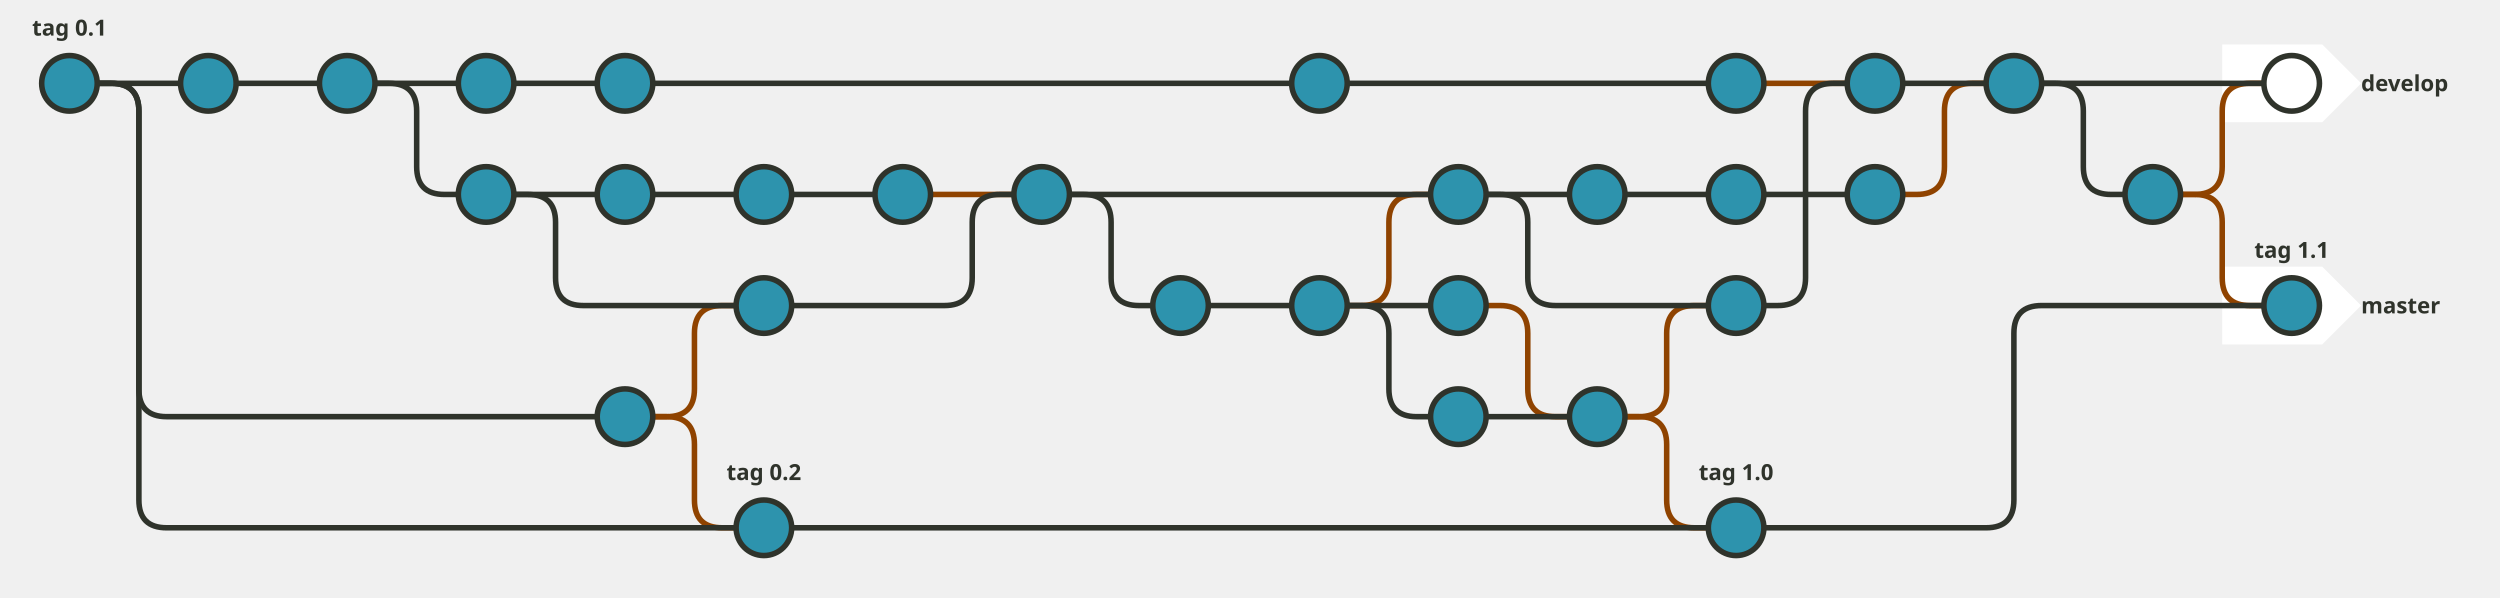
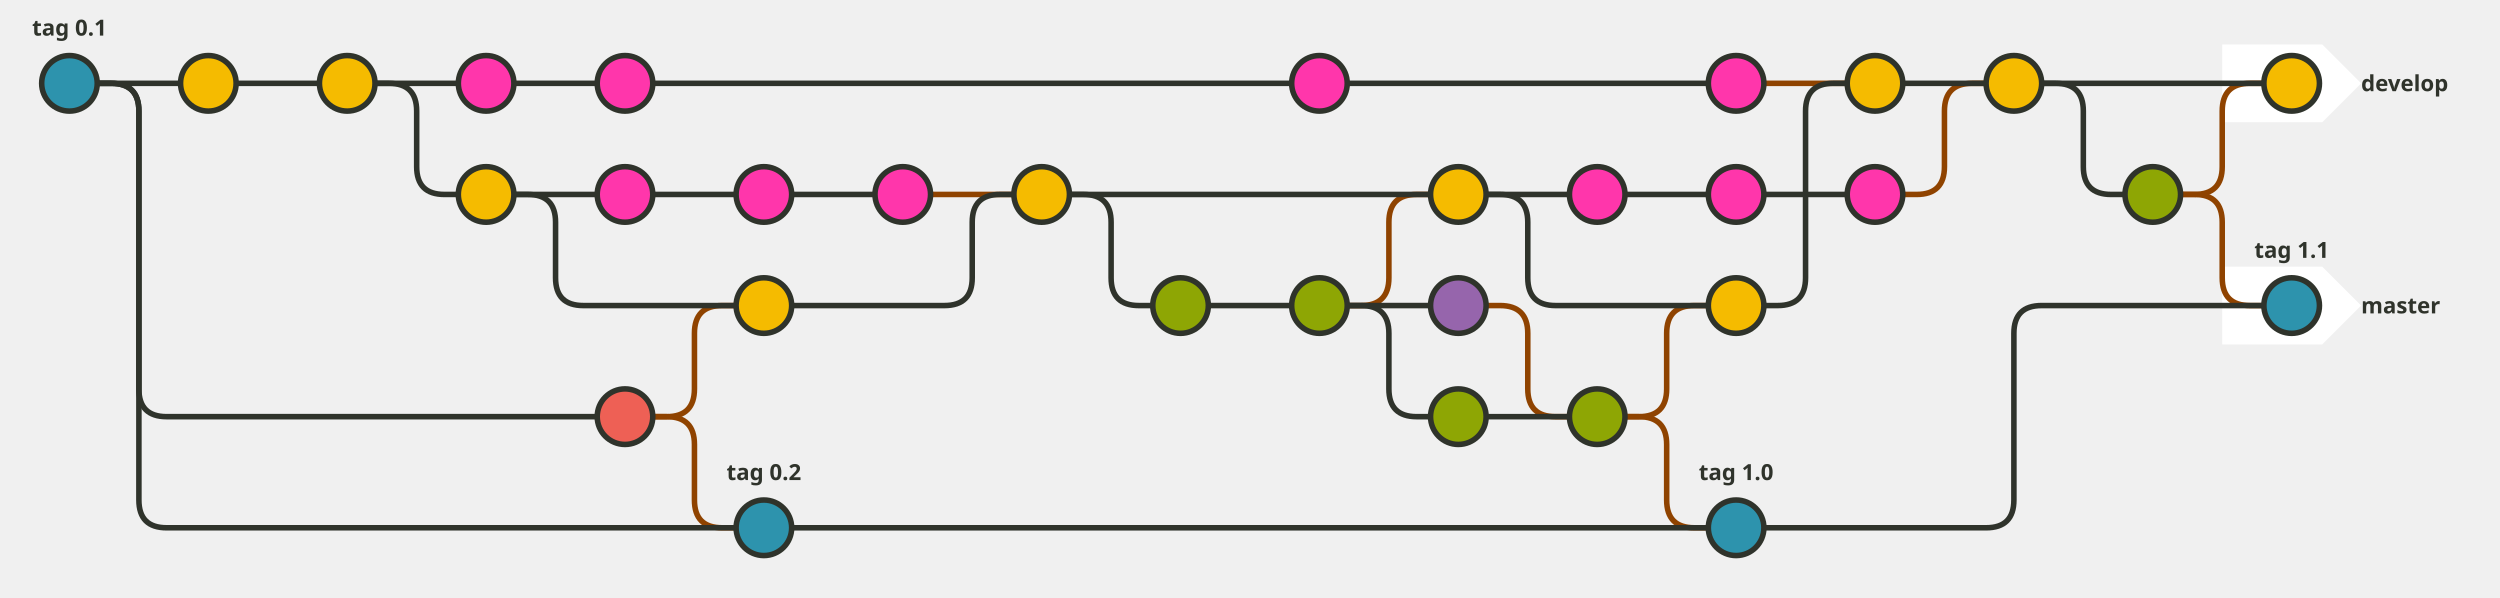
<svg xmlns="http://www.w3.org/2000/svg" id="svg20220701-5-1" width="100%" viewBox="0 0 1800 430">
  <style>
      #svg20220701-5-1 {
        border: 1px solid #e8e8e8;
        background-color: #f5f5f5;
      }
      .svg20220701-5-t1 {
        font-family: sans-serif;
        font-size: 16px;
        font-weight: bold;
        dominant-baseline: middle;
      }
  </style>
  <path stroke="none" fill="#ffffff" d="M 1600 32 L 1672 32 L 1700 60 L 1672 88 L 1600 88 Z" />
  <path stroke="none" fill="#ffffff" d="M 1600 192 L 1672 192 L 1700 220 L 1672 248 L 1600 248 Z" />
  <path stroke-width="4" fill="none" stroke="#8f4300" d="M 470 300 L 480 300 Q 500 300 500 320 L 500 360 Q 500 380 520 380 L 530 380" />
  <path stroke-width="4" fill="none" stroke="#8f4300" d="M 470 300 L 480 300 Q 500 300 500 280 L 500 240 Q 500 220 520 220 L 530 220" />
  <path stroke-width="4" fill="none" stroke="#8f4300" d="M 970 220 L 980 220 Q 1000 220 1000 200 L 1000 160 Q 1000 140 1020 140 L 1030 140" />
  <path stroke-width="4" fill="none" stroke="#8f4300" d="M 1170 300 L 1180 300 Q 1200 300 1200 320 L 1200 360 Q 1200 380 1220 380 L 1230 380" />
  <path stroke-width="4" fill="none" stroke="#8f4300" d="M 1170 300 L 1180 300 Q 1200 300 1200 280 L 1200 240 Q 1200 220 1220 220 L 1230 220" />
  <path stroke-width="4" fill="none" stroke="#8f4300" d="M 1570 140 L 1580 140 Q 1600 140 1600 160 L 1600 200 Q 1600 220 1620 220 L 1630 220" />
  <path stroke-width="4" fill="none" stroke="#8f4300" d="M 1570 140 L 1580 140 Q 1600 140 1600 120 L 1600 80 Q 1600 60 1620 60 L 1630 60" />
  <path stroke-width="4" fill="none" stroke="#8f4300" d="M 1070 220 L 1080 220 Q 1100 220 1100 240 L 1100 280 Q 1100 300 1120 300 L 1130 300" />
  <path stroke-width="4" fill="none" stroke="#8f4300" d="M 1270 60 L 1330 60" />
  <path stroke-width="4" fill="none" stroke="#8f4300" d="M 670 140 L 730 140" />
  <path stroke-width="4" fill="none" stroke="#8f4300" d="M 1370 140 L 1380 140 Q 1400 140 1400 120 L 1400 80 Q 1400 60 1420 60 L 1430 60" />
  <path stroke-width="4" fill="none" stroke="#2f332b" d="M 70 60 L 80 60 Q 100 60 100 80 L 100 360 Q 100 380 120 380 L 530 380" />
  <path stroke-width="4" fill="none" stroke="#2f332b" d="M 70 60 L 80 60 Q 100 60 100 80 L 100 280 Q 100 300 120 300 L 430 300" />
  <path stroke-width="4" fill="none" stroke="#2f332b" d="M 70 60 L 130 60" />
  <path stroke-width="4" fill="none" stroke="#2f332b" d="M 570 380 L 1230 380" />
  <path stroke-width="4" fill="none" stroke="#2f332b" d="M 1270 380 L 1430 380 Q 1450 380 1450 360 L 1450 240 Q 1450 220 1470 220 L 1630 220" />
  <path stroke-width="4" fill="none" stroke="#2f332b" d="M 870 220 L 930 220" />
  <path stroke-width="4" fill="none" stroke="#2f332b" d="M 970 220 L 980 220 Q 1000 220 1000 240 L 1000 280 Q 1000 300 1020 300 L 1030 300" />
  <path stroke-width="4" fill="none" stroke="#2f332b" d="M 1070 300 L 1130 300" />
  <path stroke-width="4" fill="none" stroke="#2f332b" d="M 970 220 L 1030 220" />
  <path stroke-width="4" fill="none" stroke="#2f332b" d="M 170 60 L 230 60" />
  <path stroke-width="4" fill="none" stroke="#2f332b" d="M 270 60 L 280 60 Q 300 60 300 80 L 300 120 Q 300 140 320 140 L 330 140" />
  <path stroke-width="4" fill="none" stroke="#2f332b" d="M 270 60 L 330 60" />
  <path stroke-width="4" fill="none" stroke="#2f332b" d="M 370 140 L 380 140 Q 400 140 400 160 L 400 200 Q 400 220 420 220 L 530 220" />
  <path stroke-width="4" fill="none" stroke="#2f332b" d="M 370 140 L 430 140" />
  <path stroke-width="4" fill="none" stroke="#2f332b" d="M 570 220 L 680 220 Q 700 220 700 200 L 700 160 Q 700 140 720 140 L 730 140" />
  <path stroke-width="4" fill="none" stroke="#2f332b" d="M 770 140 L 780 140 Q 800 140 800 160 L 800 200 Q 800 220 820 220 L 830 220" />
  <path stroke-width="4" fill="none" stroke="#2f332b" d="M 770 140 L 1030 140" />
  <path stroke-width="4" fill="none" stroke="#2f332b" d="M 1070 140 L 1080 140 Q 1100 140 1100 160 L 1100 200 Q 1100 220 1120 220 L 1230 220" />
  <path stroke-width="4" fill="none" stroke="#2f332b" d="M 1070 140 L 1130 140" />
  <path stroke-width="4" fill="none" stroke="#2f332b" d="M 1270 220 L 1280 220 Q 1300 220 1300 200 L 1300 80 Q 1300 60 1320 60 L 1330 60" />
  <path stroke-width="4" fill="none" stroke="#2f332b" d="M 1370 60 L 1430 60" />
  <path stroke-width="4" fill="none" stroke="#2f332b" d="M 1470 60 L 1480 60 Q 1500 60 1500 80 L 1500 120 Q 1500 140 1520 140 L 1530 140" />
  <path stroke-width="4" fill="none" stroke="#2f332b" d="M 1470 60 L 1630 60" />
  <path stroke-width="4" fill="none" stroke="#2f332b" d="M 370 60 L 430 60" />
  <path stroke-width="4" fill="none" stroke="#2f332b" d="M 470 60 L 930 60" />
  <path stroke-width="4" fill="none" stroke="#2f332b" d="M 970 60 L 1230 60" />
  <path stroke-width="4" fill="none" stroke="#2f332b" d="M 470 140 L 530 140" />
  <path stroke-width="4" fill="none" stroke="#2f332b" d="M 570 140 L 630 140" />
  <path stroke-width="4" fill="none" stroke="#2f332b" d="M 1170 140 L 1230 140" />
  <path stroke-width="4" fill="none" stroke="#2f332b" d="M 1270 140 L 1330 140" />
  <circle cx="50" cy="60" r="20" stroke-width="4" stroke="#2f332b" fill="#2d93ad" />
  <circle cx="550" cy="380" r="20" stroke-width="4" stroke="#2f332b" fill="#2d93ad" />
  <circle cx="1250" cy="380" r="20" stroke-width="4" stroke="#2f332b" fill="#2d93ad" />
  <circle cx="1650" cy="220" r="20" stroke-width="4" stroke="#2f332b" fill="#2d93ad" />
-   <circle cx="450" cy="300" r="20" stroke-width="4" stroke="#2f332b" fill="#2d93ad" />
-   <circle cx="850" cy="220" r="20" stroke-width="4" stroke="#2f332b" fill="#2d93ad" />
-   <circle cx="950" cy="220" r="20" stroke-width="4" stroke="#2f332b" fill="#2d93ad" />
-   <circle cx="1050" cy="300" r="20" stroke-width="4" stroke="#2f332b" fill="#2d93ad" />
-   <circle cx="1150" cy="300" r="20" stroke-width="4" stroke="#2f332b" fill="#2d93ad" />
-   <circle cx="1550" cy="140" r="20" stroke-width="4" stroke="#2f332b" fill="#2d93ad" />
-   <circle cx="1050" cy="220" r="20" stroke-width="4" stroke="#2f332b" fill="#2d93ad" />
-   <circle cx="150" cy="60" r="20" stroke-width="4" stroke="#2f332b" fill="#2d93ad" />
-   <circle cx="250" cy="60" r="20" stroke-width="4" stroke="#2f332b" fill="#2d93ad" />
-   <circle cx="350" cy="140" r="20" stroke-width="4" stroke="#2f332b" fill="#2d93ad" />
-   <circle cx="550" cy="220" r="20" stroke-width="4" stroke="#2f332b" fill="#2d93ad" />
-   <circle cx="750" cy="140" r="20" stroke-width="4" stroke="#2f332b" fill="#2d93ad" />
-   <circle cx="1050" cy="140" r="20" stroke-width="4" stroke="#2f332b" fill="#2d93ad" />
-   <circle cx="1250" cy="220" r="20" stroke-width="4" stroke="#2f332b" fill="#2d93ad" />
-   <circle cx="1350" cy="60" r="20" stroke-width="4" stroke="#2f332b" fill="#2d93ad" />
-   <circle cx="1450" cy="60" r="20" stroke-width="4" stroke="#2f332b" fill="#2d93ad" />
-   <circle cx="1650" cy="60" r="20" stroke-width="4" stroke="#2f332b" fill="#ffffff" />
-   <circle cx="350" cy="60" r="20" stroke-width="4" stroke="#2f332b" fill="#2d93ad" />
-   <circle cx="450" cy="60" r="20" stroke-width="4" stroke="#2f332b" fill="#2d93ad" />
-   <circle cx="950" cy="60" r="20" stroke-width="4" stroke="#2f332b" fill="#2d93ad" />
-   <circle cx="1250" cy="60" r="20" stroke-width="4" stroke="#2f332b" fill="#2d93ad" />
-   <circle cx="450" cy="140" r="20" stroke-width="4" stroke="#2f332b" fill="#2d93ad" />
-   <circle cx="550" cy="140" r="20" stroke-width="4" stroke="#2f332b" fill="#2d93ad" />
-   <circle cx="650" cy="140" r="20" stroke-width="4" stroke="#2f332b" fill="#2d93ad" />
-   <circle cx="1150" cy="140" r="20" stroke-width="4" stroke="#2f332b" fill="#2d93ad" />
-   <circle cx="1250" cy="140" r="20" stroke-width="4" stroke="#2f332b" fill="#2d93ad" />
-   <circle cx="1350" cy="140" r="20" stroke-width="4" stroke="#2f332b" fill="#2d93ad" />
+   <circle cx="450" cy="300" r="20" stroke-width="4" stroke="#2f332b" fill="#ee6055" />
+   <circle cx="850" cy="220" r="20" stroke-width="4" stroke="#2f332b" fill="#8ea604" />
+   <circle cx="950" cy="220" r="20" stroke-width="4" stroke="#2f332b" fill="#8ea604" />
+   <circle cx="1050" cy="300" r="20" stroke-width="4" stroke="#2f332b" fill="#8ea604" />
+   <circle cx="1150" cy="300" r="20" stroke-width="4" stroke="#2f332b" fill="#8ea604" />
+   <circle cx="1550" cy="140" r="20" stroke-width="4" stroke="#2f332b" fill="#8ea604" />
+   <circle cx="1050" cy="220" r="20" stroke-width="4" stroke="#2f332b" fill="#9665ac" />
+   <circle cx="150" cy="60" r="20" stroke-width="4" stroke="#2f332b" fill="#f5bb00" />
+   <circle cx="250" cy="60" r="20" stroke-width="4" stroke="#2f332b" fill="#f5bb00" />
+   <circle cx="350" cy="140" r="20" stroke-width="4" stroke="#2f332b" fill="#f5bb00" />
+   <circle cx="550" cy="220" r="20" stroke-width="4" stroke="#2f332b" fill="#f5bb00" />
+   <circle cx="750" cy="140" r="20" stroke-width="4" stroke="#2f332b" fill="#f5bb00" />
+   <circle cx="1050" cy="140" r="20" stroke-width="4" stroke="#2f332b" fill="#f5bb00" />
+   <circle cx="1250" cy="220" r="20" stroke-width="4" stroke="#2f332b" fill="#f5bb00" />
+   <circle cx="1350" cy="60" r="20" stroke-width="4" stroke="#2f332b" fill="#f5bb00" />
+   <circle cx="1450" cy="60" r="20" stroke-width="4" stroke="#2f332b" fill="#f5bb00" />
+   <circle cx="1650" cy="60" r="20" stroke-width="4" stroke="#2f332b" fill="#f5bb00" />
+   <circle cx="350" cy="60" r="20" stroke-width="4" stroke="#2f332b" fill="#ff36ab" />
+   <circle cx="450" cy="60" r="20" stroke-width="4" stroke="#2f332b" fill="#ff36ab" />
+   <circle cx="950" cy="60" r="20" stroke-width="4" stroke="#2f332b" fill="#ff36ab" />
+   <circle cx="1250" cy="60" r="20" stroke-width="4" stroke="#2f332b" fill="#ff36ab" />
+   <circle cx="450" cy="140" r="20" stroke-width="4" stroke="#2f332b" fill="#ff36ab" />
+   <circle cx="550" cy="140" r="20" stroke-width="4" stroke="#2f332b" fill="#ff36ab" />
+   <circle cx="650" cy="140" r="20" stroke-width="4" stroke="#2f332b" fill="#ff36ab" />
+   <circle cx="1150" cy="140" r="20" stroke-width="4" stroke="#2f332b" fill="#ff36ab" />
+   <circle cx="1250" cy="140" r="20" stroke-width="4" stroke="#2f332b" fill="#ff36ab" />
+   <circle cx="1350" cy="140" r="20" stroke-width="4" stroke="#2f332b" fill="#ff36ab" />
  <text class="svg20220701-5-t1" x="1700" y="220" fill="#2f332b" text-anchor="start">master</text>
  <text class="svg20220701-5-t1" x="1700" y="60" fill="#2f332b" text-anchor="start">develop</text>
  <text class="svg20220701-5-t1" x="50" y="20" fill="#2f332b" text-anchor="middle">tag 0.1</text>
  <text class="svg20220701-5-t1" x="550" y="340" fill="#2f332b" text-anchor="middle">tag 0.2</text>
  <text class="svg20220701-5-t1" x="1250" y="340" fill="#2f332b" text-anchor="middle">tag 1.0</text>
  <text class="svg20220701-5-t1" x="1650" y="180" fill="#2f332b" text-anchor="middle">tag 1.1</text>
</svg>
